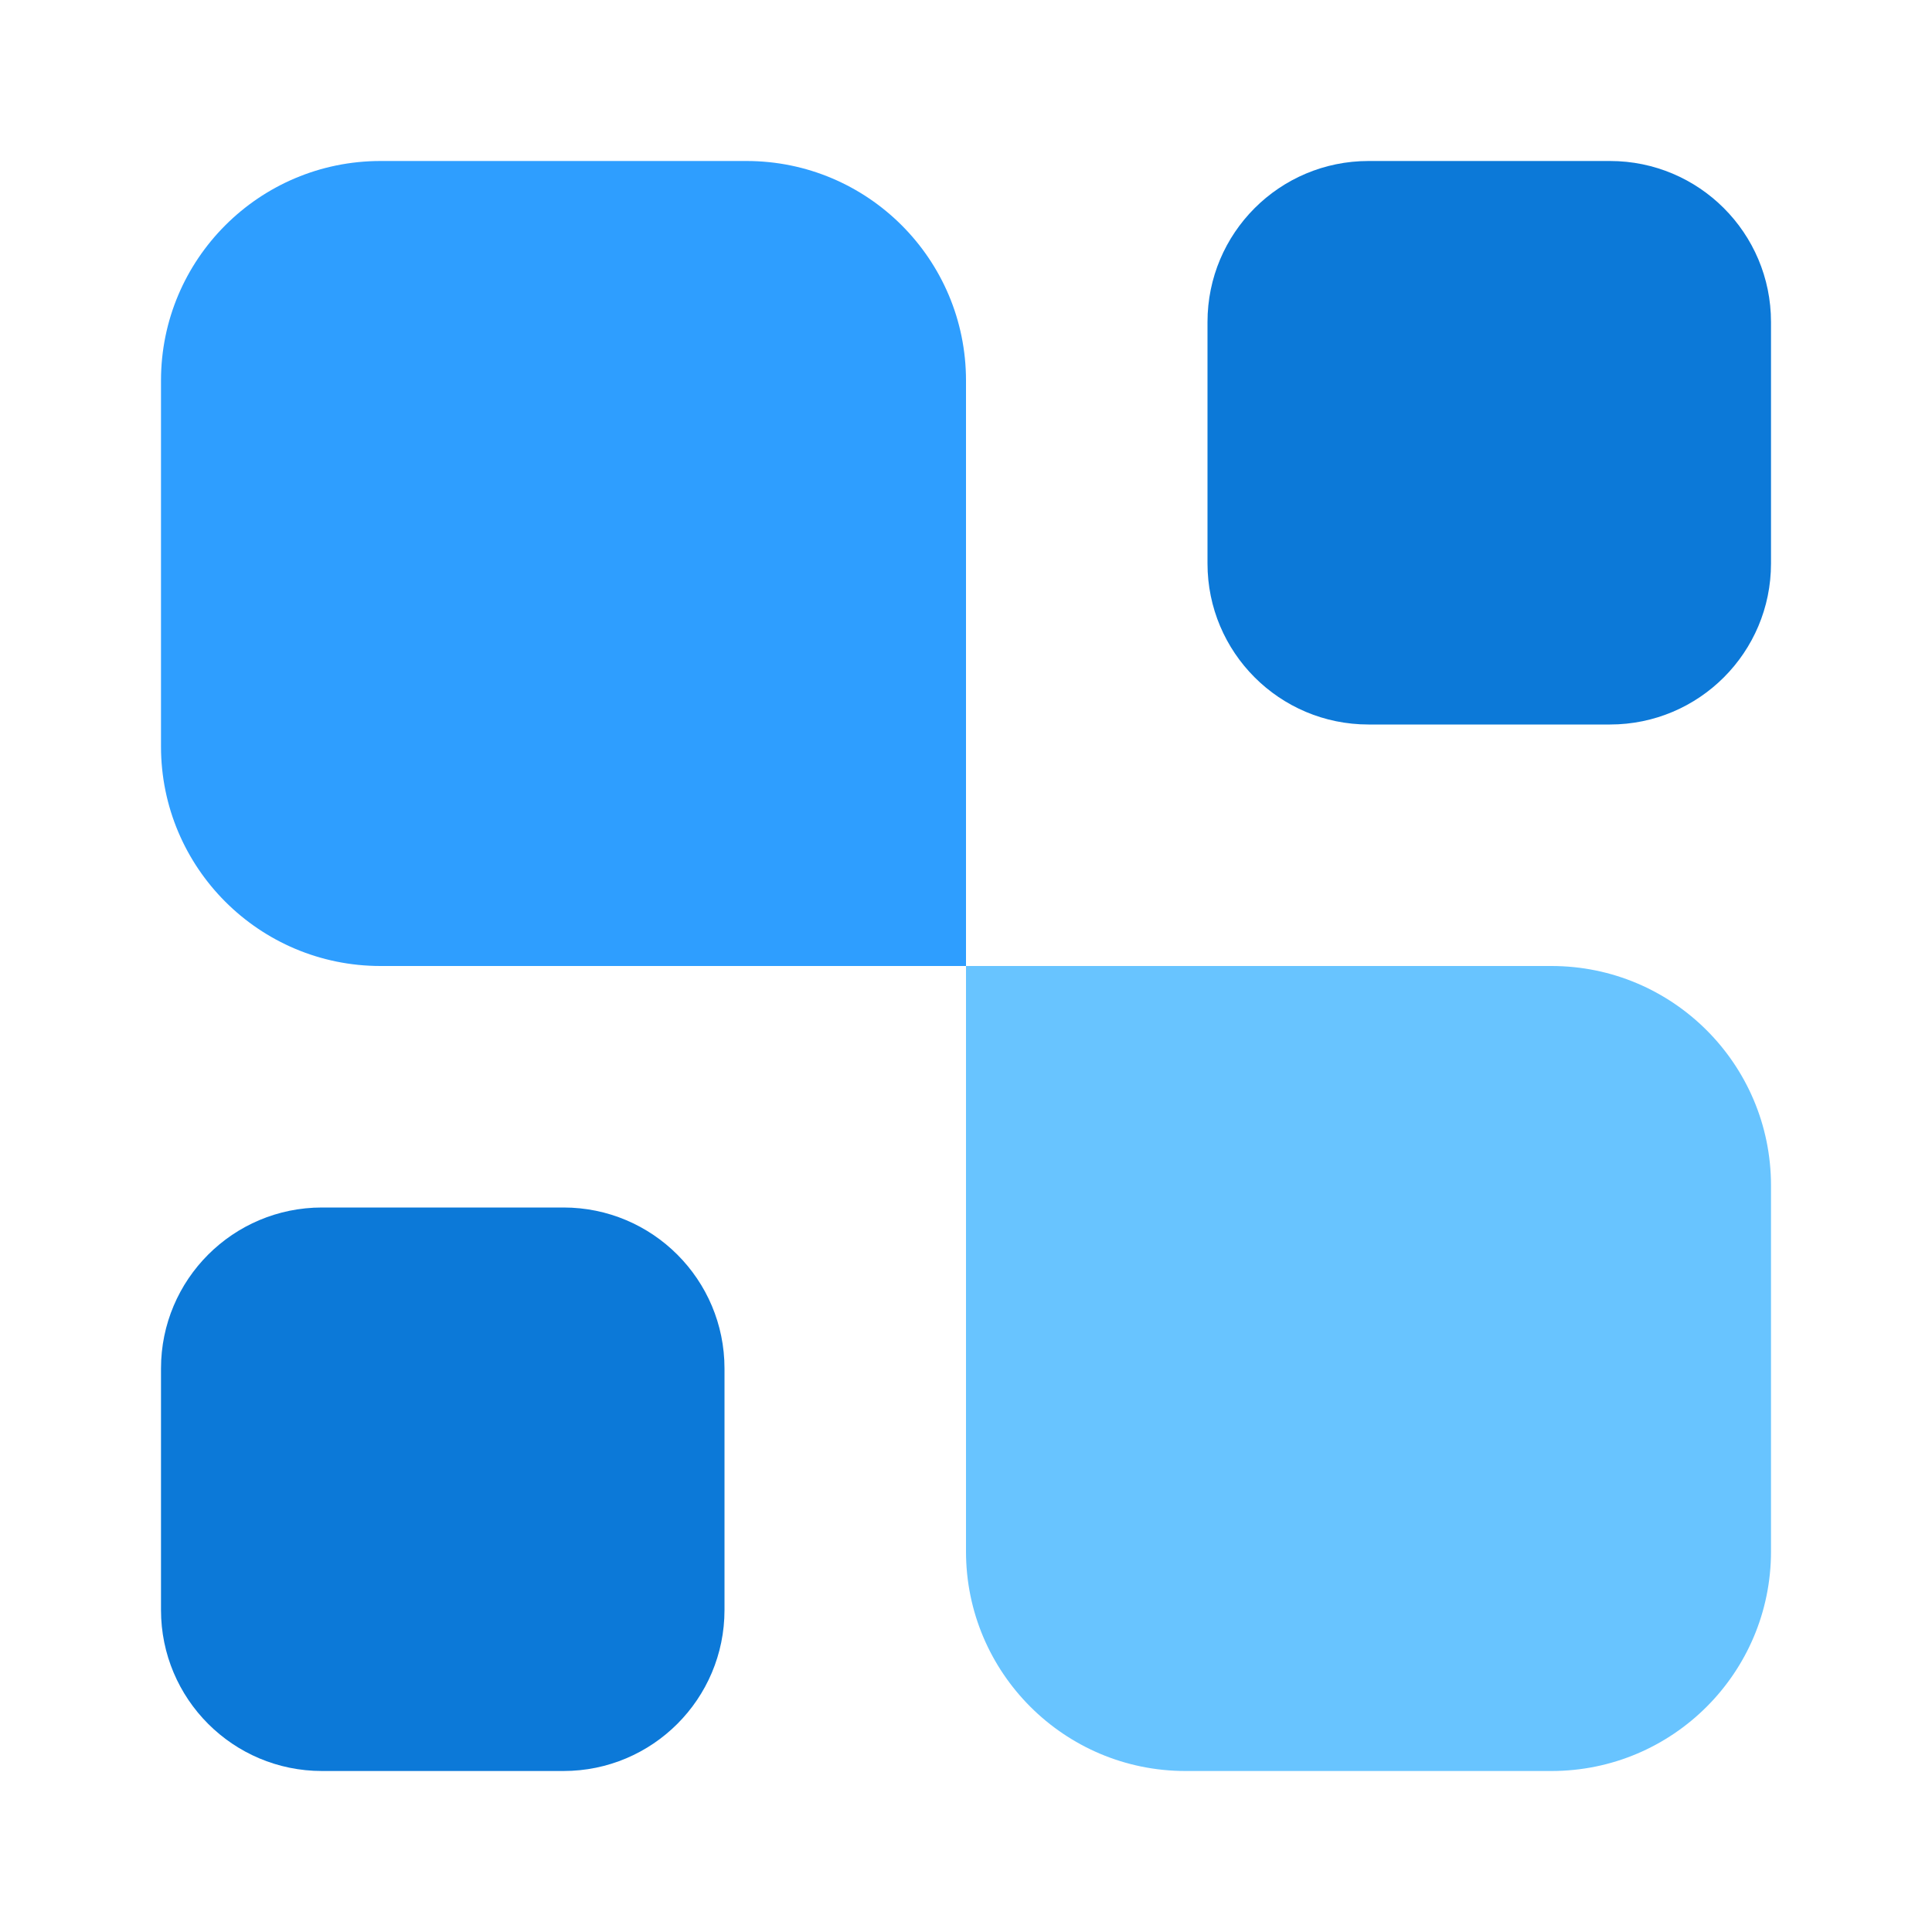
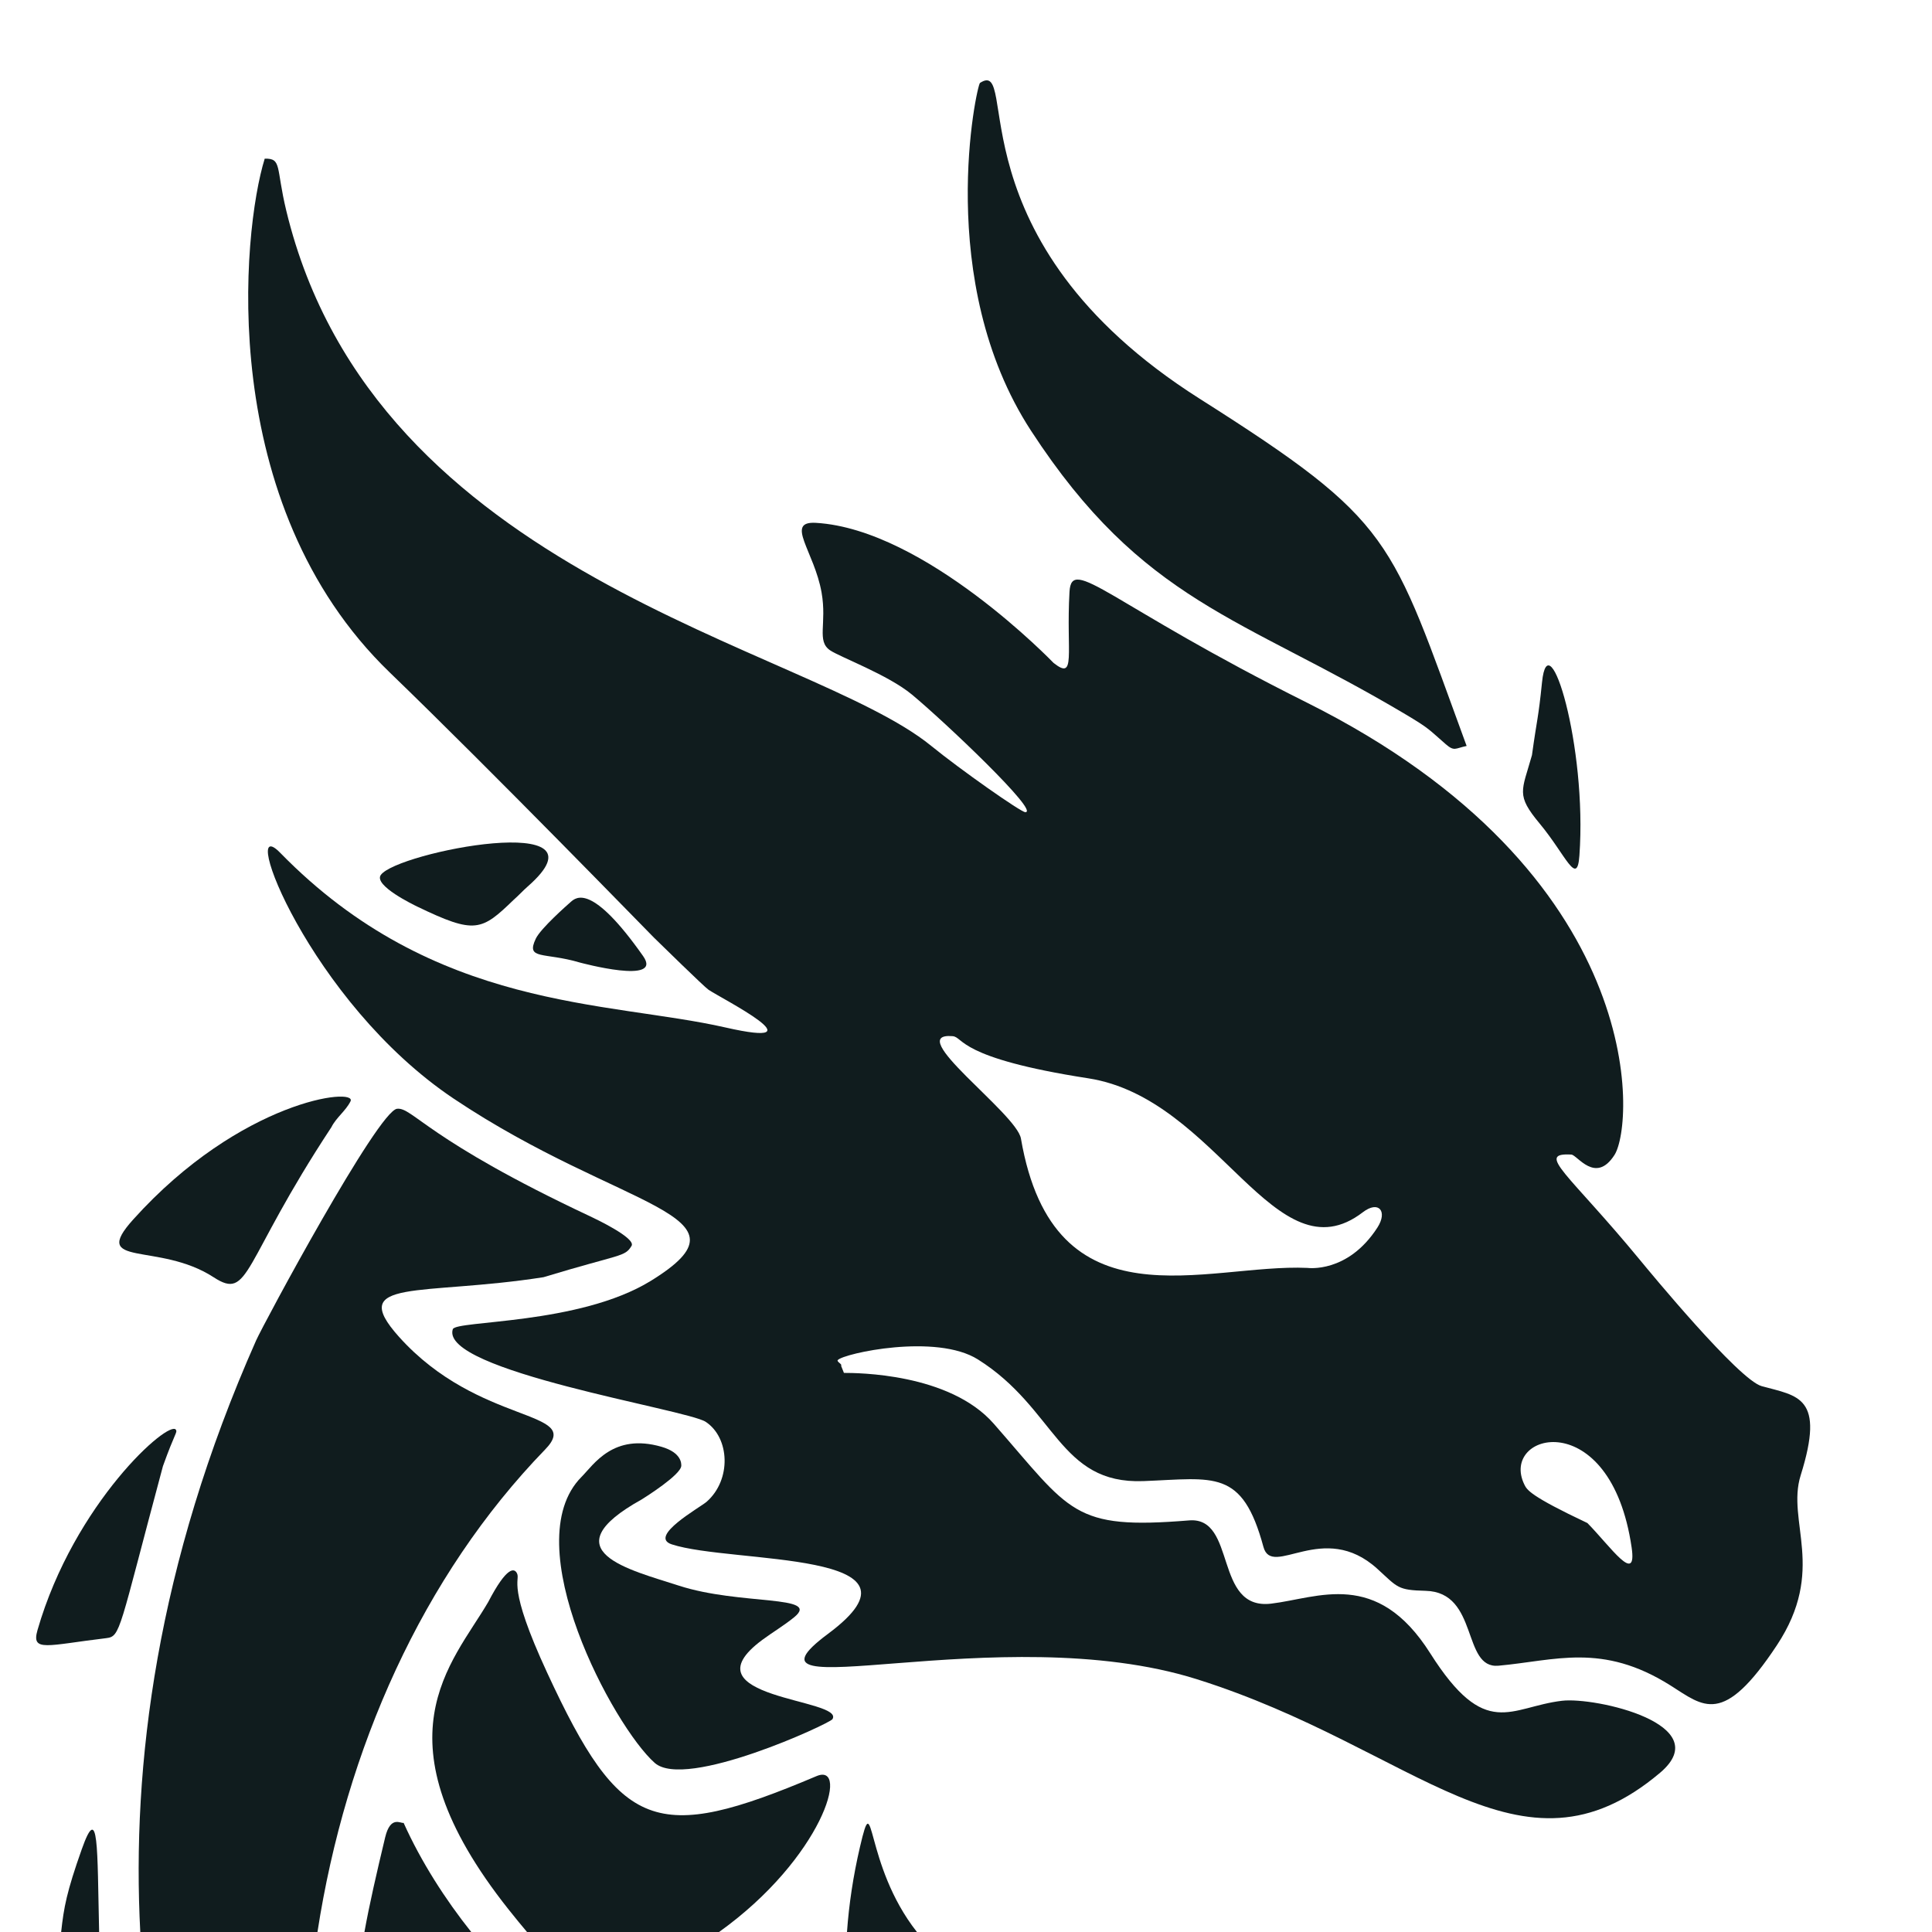
- <svg xmlns="http://www.w3.org/2000/svg" width="24" height="24" viewBox="0 0 24 24" fill="none">
-   <path d="M22 19.273C22 20.779 20.779 22 19.273 22H14.727C13.221 22 12 20.779 12 19.273V12H19.273C20.779 12 22 13.221 22 14.727V19.273Z" fill="#68C4FF" />
-   <path d="M20 2C21.105 2 22 2.895 22 4V7C22 8.105 21.105 9 20 9H17C15.895 9 15 8.105 15 7V4C15 2.895 15.895 2 17 2H20Z" fill="#0C79D8" />
-   <path d="M7 15C8.105 15 9 15.895 9 17V20C9 21.105 8.105 22 7 22H4C2.895 22 2 21.105 2 20V17C2 15.895 2.895 15 4 15H7Z" fill="#0C79D8" />
-   <path d="M12 12H4.727C3.221 12 2 10.779 2 9.273V4.727C2 3.221 3.221 2 4.727 2H9.273C10.779 2 12 3.221 12 4.727V12Z" fill="#2E9EFF" />
+ <svg xmlns="http://www.w3.org/2000/svg" width="512" height="512" viewBox="0 0 512 512" version="1.1" xml:space="preserve" style="fill-rule:evenodd;clip-rule:evenodd;stroke-linejoin:round;stroke-miterlimit:2;">
+   <style>@media (prefers-color-scheme: dark) { path { fill: #4de8c2 !important; } }</style>
+   <g>
+     <path d="M224.46,512c0.518,-7.266 1.631,-14.785 3.44,-22.538c3.954,-16.949 0.94,4.575 15.098,22.538l-18.537,0Z" style="fill:#101c1e;" />
+     <path d="M173.347,248.525c-1.17,-1.139 -42.451,-43.669 -70.061,-70.316c-46.292,-44.677 -39.12,-116.909 -33.133,-136.164c4.585,-0.096 2.943,2.288 5.7,13.728c23.444,97.278 138.264,115.297 170.904,141.874c7.887,6.422 23.74,17.532 24.936,17.587c4.128,0.189 -21.398,-24.012 -30.015,-31.16c-6.324,-5.246 -18.985,-9.905 -21.683,-11.726c-3.659,-2.47 -0.814,-7.023 -2.267,-15.317c-1.91,-10.899 -9.839,-18.966 -1.487,-18.471c28.996,1.72 62.911,37.078 62.971,37.125c6.049,4.787 3.293,-2.542 4.217,-18.856c0.551,-9.723 10.464,3.175 62.862,29.345c90.809,45.354 86.87,111.644 81.559,119.911c-5.022,7.817 -9.863,-0.027 -11.436,-0.113c-9.608,-0.523 -0.703,4.994 18.185,27.924c2.363,2.869 26.167,31.766 32.257,33.444c9.601,2.645 16.916,2.682 10.343,23.626c-3.849,12.266 6.927,25.028 -6.318,45.058c-14.303,21.632 -19.394,16.178 -28.219,10.62c-18.127,-11.418 -30.556,-6.555 -45.559,-5.214c-9.731,0.87 -5.132,-19.486 -19.286,-19.845c-7.513,-0.19 -7.357,-0.87 -12.799,-5.823c-14.348,-13.061 -27.9,2.659 -30.196,-5.82c-5.621,-20.765 -13.004,-18.159 -31.801,-17.435c-22.4,0.863 -23.164,-19.227 -43.858,-32.241c-11.092,-6.976 -35.501,-1.614 -37.138,0.158c-0.399,0.432 1.275,1.098 0.876,1.53l0.75,1.88c3.354,0.004 27.933,0.033 39.7,13.458c20.532,23.423 20.776,28.155 51.768,25.631c12.712,-1.036 6.424,23.894 21.762,22.058c12.455,-1.491 27.935,-9.279 42.134,13.138c14.719,23.238 21.144,14.232 34.934,12.603c8.829,-1.043 41.178,6.231 25.992,19.075c-37.154,31.424 -64.464,-6.445 -122.781,-24.794c-52.176,-16.417 -126.077,9.06 -97.677,-12.059c29.878,-22.218 -25.456,-18.438 -41.465,-23.675c-6.366,-2.083 7.56,-9.802 9.247,-11.285c6.628,-5.823 6.153,-16.972 -0.26,-21.192c-5.026,-3.307 -70.534,-13.498 -67.014,-24.531c0.76,-2.383 33.469,-1.132 52.446,-12.799c29.136,-17.911 -7.768,-18.59 -52.136,-48.266c-38.419,-25.697 -57.428,-76.856 -46.035,-65.186c40.881,41.876 86.777,39.181 117.949,46.272c25.825,5.874 -0.784,-7.531 -4.445,-9.983c-1.145,-0.767 -13.034,-12.424 -14.425,-13.779Zm173.129,87.483c0.049,-0.007 10.654,1.537 18.546,-10.684c2.788,-4.317 0.345,-7.288 -3.852,-4.069c-23.26,17.845 -38.338,-30.154 -72.764,-35.49c-34.708,-5.379 -32.962,-10.923 -35.965,-11.171c-13.298,-1.098 16.964,20.429 18.118,27.137c8.731,50.769 49.105,33.052 75.916,34.277Zm74.206,67.615c6.169,6.276 13.203,16.649 11.716,6.463c-5.552,-38.038 -35.137,-30.463 -28.432,-16.671c0.685,1.409 1.461,3.004 16.716,10.208Z" style="fill:#101c1e;" />
+     <path d="M37.176,512c-2.325,-44.056 4.345,-97.376 30.7,-156.774c1.879,-4.234 32.31,-60.881 37.357,-61.392c4.151,-0.421 7.799,8.148 51.183,28.517c0.975,0.458 12.228,5.741 10.951,7.824c-1.835,2.993 -2.648,2.022 -23.335,8.295c-32.328,5.052 -52.343,0.141 -38.293,15.804c21.221,23.657 49.062,19.201 38.742,29.843c-32.56,33.578 -52.855,79.411 -60.347,127.883l-46.958,0Z" style="fill:#101c1e;" />
+     <path d="M96.579,512c1.307,-7.27 3.202,-15.52 5.492,-25.078c1.424,-5.94 4.176,-3.577 4.887,-3.852c4.667,10.376 11.083,20.338 17.924,28.93l-28.303,-0Z" style="fill:#101c1e;" />
+     <path d="M388.673,197.687c-3.024,0.62 -3.236,1.523 -5.535,-0.47c-4.526,-3.924 -4.188,-4.065 -10.717,-7.946c-43.576,-25.904 -69.498,-29.541 -99.201,-75.143c-25.792,-39.598 -14.344,-91.613 -13.512,-92.153c10.84,-7.041 -8.281,41.516 58.204,83.686c51.72,32.805 50.4,36.537 70.761,92.026Z" style="fill:#101c1e;" />
+     <path d="M139.669,512c-1.504,-1.774 -3.12,-3.746 -4.86,-5.937c-36.022,-45.364 -14.902,-65.266 -5.417,-81.531c5.03,-9.67 6.983,-8.941 7.626,-7.559c0.931,2.001 -2.8,3.03 8.023,26.395c19.423,41.931 28.659,45.392 71.319,27.334c9.015,-3.816 1.562,21.715 -25.802,41.299l-50.889,0Z" style="fill:#101c1e;" />
+     <path d="M170.07,397.357c-24.64,13.692 -3.173,18.636 9.86,22.864c16.154,5.24 37.788,2.42 30.554,8.345c-2.673,2.189 -5.671,3.951 -8.448,6.007c-21.154,15.659 22.048,15.543 18.559,21.039c-0.731,1.152 -38.874,18.823 -47.084,11.577c-10.84,-9.567 -37.038,-58.1 -19.393,-75.807c3.266,-3.277 8.405,-11.668 21.186,-7.969c5.308,1.536 5.255,4.438 5.244,5.019c-0.044,2.374 -9.546,8.341 -10.479,8.927Z" style="fill:#101c1e;" />
+     <path d="M87.829,298.709c-23.875,36.236 -21.555,46.053 -31.211,39.777c-14.589,-9.482 -32.943,-2.392 -21.328,-15.296c28.546,-31.712 59.495,-35.139 57.596,-31.327c-1.265,2.54 -3.793,4.307 -5.058,6.846Z" style="fill:#101c1e;" />
+     <path d="M43.177,388.554c-11.746,43.749 -11.17,45.112 -15.026,45.573c-15.69,1.88 -19.917,3.785 -18.218,-2.114c9.724,-33.751 35.016,-56.036 36.699,-53.085c0.405,0.711 -0.249,0.694 -3.456,9.625Z" style="fill:#101c1e;" />
+     <path d="M136.196,238.394c-8.606,8.327 -10.268,9.255 -25.557,1.892c-0.926,-0.446 -11.658,-5.615 -9.729,-8.397c4.232,-6.103 62.166,-17.301 38.932,3.047c-1.26,1.104 -2.385,2.355 -3.645,3.459Z" style="fill:#101c1e;" />
+     <path d="M405.985,200.128c1.359,-9.848 1.676,-9.568 2.665,-19.307c1.703,-16.78 11.987,16.917 9.91,45.913c-0.604,8.436 -3.627,-0.177 -10.54,-8.493c-6.343,-7.628 -4.736,-8.524 -2.035,-18.113Z" style="fill:#101c1e;" />
+     <path d="M16.206,512c0.713,-6.524 1.441,-10.572 5.465,-21.938c4.541,-12.826 4.08,-0.433 4.6,21.938l-10.065,0Z" style="fill:#101c1e;" />
+     <path d="M153.713,255.095c-9.558,-2.837 -14.446,-0.62 -11.721,-6.341c1.313,-2.756 8.456,-9.024 9.264,-9.733c1.44,-1.263 5.612,-4.924 19.17,14.342c5.446,7.74 -16.589,1.757 -16.712,1.732Z" style="fill:#101c1e;" />
+   </g>
</svg>
